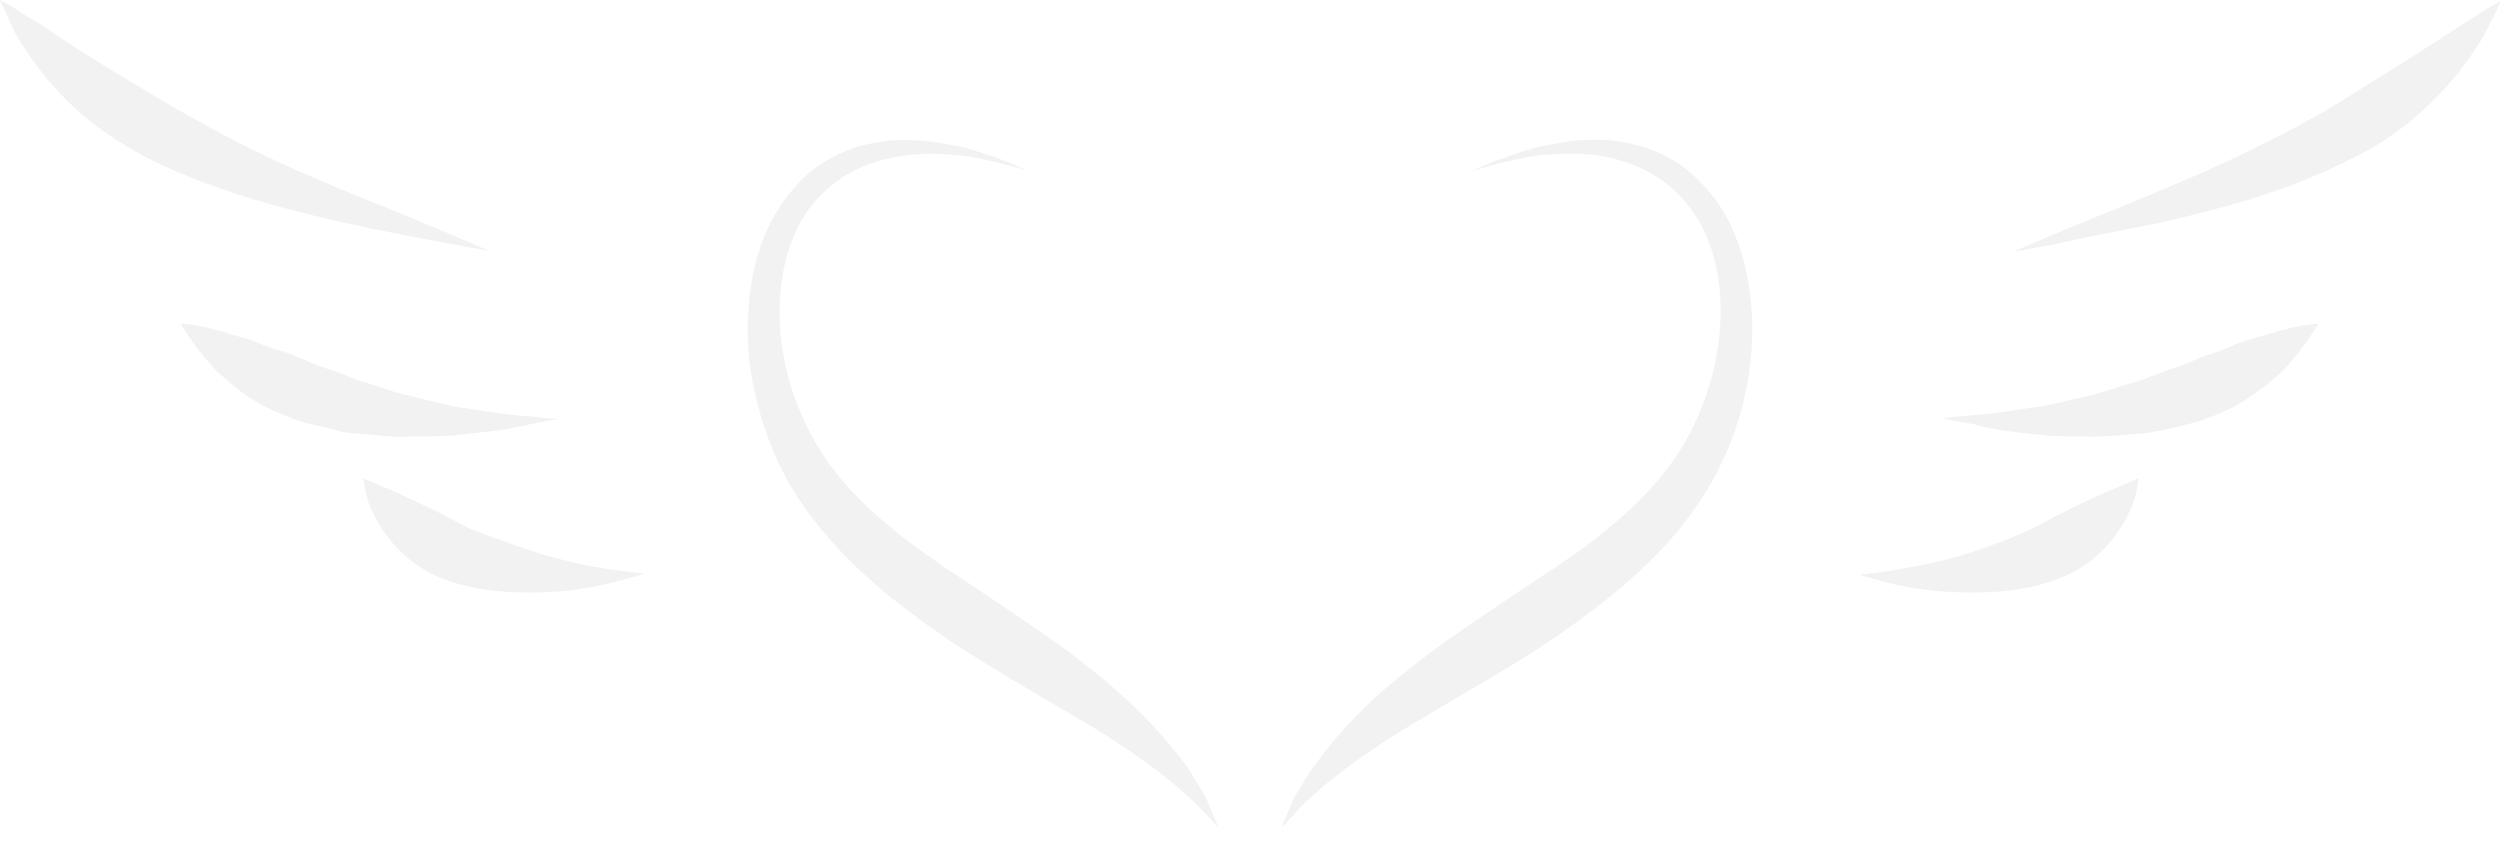
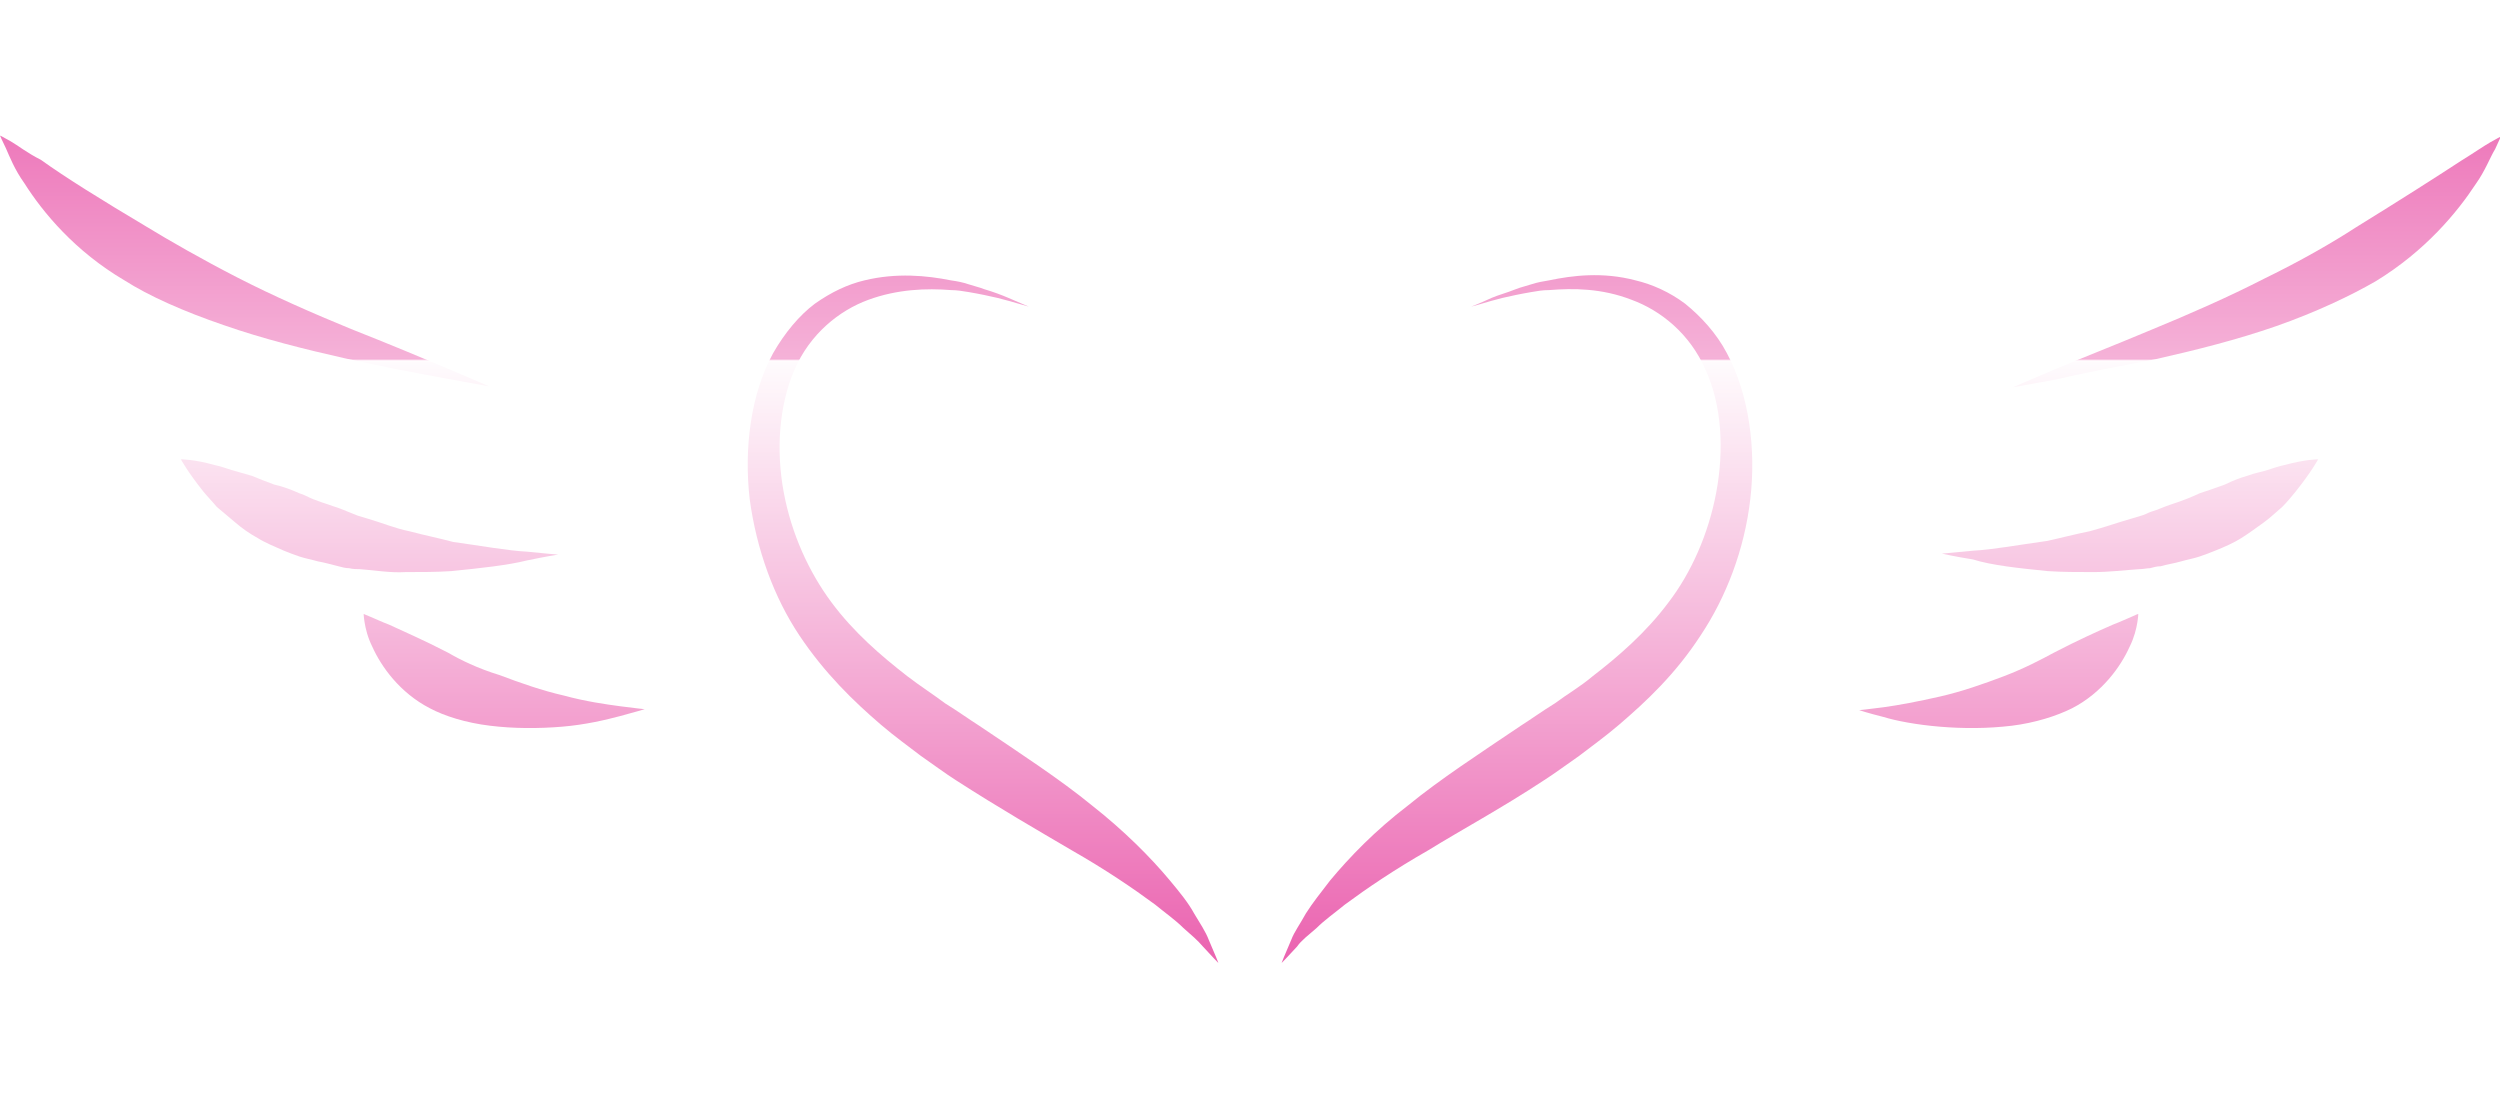
- <svg xmlns="http://www.w3.org/2000/svg" version="1.1" id="Layer_1" x="0px" y="0px" width="257.1px" height="86.4px" viewBox="0 0 257.1 86.4" style="enable-background:new 0 0 257.1 86.4;" xml:space="preserve">
-   <g>
-     <path style="fill:#F2F2F2;" d="M82.2,51.4c2.6,3.9,5.6,6.8,8.4,9.2c1.4,1.2,2.8,2.2,4.1,3.2c1.3,0.9,2.5,1.8,3.6,2.5   c4.5,2.9,8.5,5.2,11.9,7.2c3.5,2,6.3,3.9,8.6,5.6c1.1,0.9,2.1,1.6,2.9,2.4c0.8,0.7,1.5,1.3,2,1.9c1,1.1,1.6,1.7,1.6,1.7   s-0.3-0.8-1-2.4c-0.3-0.8-0.9-1.7-1.5-2.7c-0.6-1.1-1.5-2.2-2.5-3.4c-2-2.4-4.7-5.1-8-7.7c-3.3-2.7-7.3-5.3-11.6-8.2   c-1.1-0.7-2.2-1.5-3.5-2.3c-1.2-0.9-2.6-1.8-3.9-2.8c-2.7-2.1-5.5-4.5-7.8-7.6c-2.3-3.1-4.1-7-4.9-11.3c-0.8-4.3-0.5-8.9,1.1-12.6   c1.6-3.7,4.6-6.1,7.6-7.2c3-1.1,6-1.2,8.5-1c0.6,0,1.2,0.1,1.8,0.2c0.6,0.1,1.1,0.2,1.6,0.3c1,0.2,1.8,0.4,2.5,0.6   c1.4,0.4,2.1,0.6,2.1,0.6s-0.7-0.3-2.1-0.9c-0.7-0.3-1.5-0.6-2.5-0.9c-0.5-0.2-1-0.3-1.6-0.5c-0.6-0.2-1.1-0.3-1.8-0.4   c-2.5-0.5-5.6-0.8-8.9,0c-1.7,0.4-3.4,1.2-5.1,2.4c-1.6,1.2-3.1,3-4.3,5.1c-2.3,4.2-3,9.8-2.4,15C77.8,42.6,79.6,47.5,82.2,51.4z" />
-     <path style="fill:#F2F2F2;" d="M46.1,53.2c-2.5-1.3-4.6-2.2-6.1-2.9c-0.8-0.3-1.4-0.6-1.9-0.8c-0.5-0.2-0.7-0.3-0.7-0.3   s0,0.3,0.1,0.9c0.1,0.6,0.3,1.5,0.8,2.5c0.9,2,2.8,4.7,5.9,6.3c1.5,0.8,3.7,1.5,6.2,1.8c2.4,0.3,5,0.3,7.4,0.1   c2.4-0.2,4.5-0.7,6-1.1c1.5-0.4,2.5-0.7,2.5-0.7s-1-0.1-2.5-0.3c-1.5-0.2-3.6-0.5-5.8-1.1c-2.2-0.5-4.5-1.3-6.6-2.1   C49.1,54.8,47.3,53.9,46.1,53.2z" />
-     <path style="fill:#F2F2F2;" d="M42.1,40.7c-1.5-0.3-2.9-0.9-4.3-1.3c-0.3-0.1-0.7-0.2-1-0.3c-0.3-0.1-0.7-0.3-1-0.4   c-0.7-0.3-1.3-0.5-1.9-0.7c-0.6-0.2-1.2-0.4-1.7-0.6c-0.5-0.2-1-0.5-1.4-0.6c-0.9-0.4-1.7-0.7-2.6-0.9c-0.8-0.3-1.6-0.6-2.3-0.9   c-0.7-0.2-1.4-0.4-2.1-0.6c-0.6-0.2-1.2-0.4-1.7-0.5c-2.1-0.6-3.5-0.6-3.5-0.6s0.7,1.3,2.3,3.3c0.4,0.5,0.9,1,1.4,1.6   c0.6,0.5,1.2,1,1.9,1.6s1.4,1.1,2.3,1.6c0.8,0.5,1.8,0.9,2.7,1.3c0.5,0.2,1,0.4,1.6,0.6c0.6,0.2,1.2,0.3,1.9,0.5   c0.6,0.1,1.3,0.3,2.1,0.5c0.4,0.1,0.7,0.2,1.1,0.2c0.4,0.1,0.8,0.1,1.1,0.1c1.5,0.1,3.1,0.4,4.7,0.3c1.6,0,3.2,0,4.7-0.1   c3-0.3,5.8-0.6,7.8-1.1c1.9-0.4,3.2-0.6,3.2-0.6s-1.3-0.1-3.2-0.3c-2-0.1-4.7-0.6-7.6-1C45.1,41.4,43.6,41.1,42.1,40.7z" />
-     <path style="fill:#F2F2F2;" d="M2.5,4.9c1.9,3,5.2,7,10.3,10c2.5,1.6,6.1,3.2,10.2,4.6c4,1.4,8.4,2.5,12.4,3.4   c4,0.9,7.8,1.6,10.5,2.1c2.7,0.5,4.4,0.8,4.4,0.8s-1.6-0.7-4.2-1.8c-2.6-1.1-6.2-2.6-10-4.1c-3.9-1.6-8-3.4-11.7-5.3   c-3.7-1.9-7-3.8-9.3-5.2C10.4,6.6,6.7,4.3,4.2,2.5C2.8,1.8,1.8,1,1.1,0.6C0.4,0.2,0,0,0,0s0.2,0.5,0.6,1.3C1,2.2,1.5,3.5,2.5,4.9z" />
-     <path style="fill:#F2F2F2;" d="M135.4,81.5c0.8-0.8,1.8-1.5,2.9-2.4c2.3-1.7,5.1-3.6,8.6-5.6c3.4-2.1,7.5-4.3,11.9-7.2   c1.1-0.7,2.3-1.6,3.6-2.5c1.3-1,2.7-2,4.1-3.2c2.8-2.4,5.8-5.2,8.4-9.2c2.6-3.9,4.5-8.8,5.1-14c0.6-5.1-0.1-10.7-2.4-15   c-1.1-2.1-2.7-3.8-4.3-5.1c-1.6-1.2-3.4-2-5.1-2.4c-3.4-0.9-6.5-0.5-8.9,0c-0.6,0.1-1.2,0.2-1.8,0.4c-0.6,0.2-1.1,0.3-1.6,0.5   c-1,0.4-1.8,0.6-2.5,0.9c-1.3,0.6-2.1,0.9-2.1,0.9s0.8-0.2,2.1-0.6c0.7-0.2,1.5-0.4,2.5-0.6c0.5-0.1,1-0.2,1.6-0.3   c0.6-0.1,1.1-0.2,1.8-0.2c2.5-0.2,5.4-0.2,8.5,1c3,1.1,6,3.5,7.6,7.2c1.7,3.7,1.9,8.3,1.1,12.6c-0.8,4.3-2.6,8.3-4.9,11.3   c-2.3,3.1-5.2,5.6-7.8,7.6c-1.3,1.1-2.7,1.9-3.9,2.8c-1.3,0.8-2.4,1.6-3.5,2.3c-4.3,2.9-8.3,5.5-11.6,8.2c-3.4,2.6-6,5.3-8,7.7   c-1,1.3-1.8,2.3-2.5,3.4c-0.6,1.1-1.2,1.9-1.5,2.7c-0.7,1.6-1,2.4-1,2.4s0.6-0.6,1.6-1.7C133.8,82.8,134.6,82.2,135.4,81.5z" />
-     <path style="fill:#F2F2F2;" d="M199.5,60.8c2.4,0.2,4.9,0.2,7.4-0.1c2.4-0.3,4.6-1,6.2-1.8c3.1-1.6,5-4.3,5.9-6.3   c0.5-1,0.7-1.9,0.8-2.5c0.1-0.6,0.1-0.9,0.1-0.9s-0.3,0.1-0.7,0.3c-0.5,0.2-1.1,0.5-1.9,0.8c-1.6,0.7-3.6,1.6-6.1,2.9   c-1.3,0.7-3,1.6-5.1,2.4c-2.1,0.8-4.4,1.6-6.6,2.1c-2.2,0.5-4.3,0.9-5.8,1.1c-1.5,0.2-2.5,0.3-2.5,0.3s0.9,0.3,2.5,0.7   C195,60.2,197.1,60.6,199.5,60.8z" />
-     <path style="fill:#F2F2F2;" d="M210.6,44.8c1.5,0.1,3.1,0.1,4.7,0.1c1.6,0,3.2-0.2,4.7-0.3c0.4,0,0.8-0.1,1.1-0.1   c0.4-0.1,0.7-0.2,1.1-0.2c0.7-0.2,1.4-0.3,2.1-0.5c0.7-0.2,1.3-0.3,1.9-0.5c0.6-0.2,1.1-0.4,1.6-0.6c1-0.4,1.9-0.8,2.7-1.3   c0.8-0.5,1.6-1.1,2.3-1.6s1.3-1.1,1.9-1.6c0.5-0.5,1-1.1,1.4-1.6c1.6-2,2.3-3.3,2.3-3.3s-1.3,0-3.5,0.6c-0.5,0.1-1.1,0.3-1.7,0.5   c-0.6,0.2-1.3,0.3-2.1,0.6c-0.7,0.2-1.5,0.5-2.3,0.9c-0.8,0.3-1.7,0.6-2.6,0.9c-0.4,0.2-0.9,0.4-1.4,0.6c-0.5,0.2-1.1,0.4-1.7,0.6   c-0.6,0.2-1.2,0.5-1.9,0.7c-0.3,0.1-0.6,0.3-1,0.4c-0.3,0.1-0.7,0.2-1,0.3c-1.4,0.4-2.8,0.9-4.3,1.3c-1.5,0.3-3,0.7-4.4,1   c-2.9,0.4-5.6,0.9-7.6,1c-2,0.2-3.2,0.3-3.2,0.3s1.3,0.3,3.2,0.6C204.8,44.2,207.6,44.5,210.6,44.8z" />
-     <path style="fill:#F2F2F2;" d="M221.7,23c4-0.9,8.4-2,12.4-3.4c4-1.4,7.6-3.1,10.2-4.6c5.1-3.1,8.4-7.1,10.3-10   c1-1.4,1.5-2.8,2-3.6c0.4-0.9,0.6-1.3,0.6-1.3s-0.4,0.2-1.1,0.6c-0.7,0.4-1.7,1.1-3,1.9c-2.6,1.7-6.2,4-10.9,6.9   c-2.3,1.5-5.6,3.4-9.3,5.2c-3.7,1.9-7.8,3.7-11.7,5.3c-3.8,1.6-7.4,3-10,4.1c-2.6,1.1-4.2,1.8-4.2,1.8s1.7-0.3,4.4-0.8   C213.9,24.5,217.6,23.8,221.7,23z" />
+ <svg xmlns="http://www.w3.org/2000/svg" id="Layer_1" version="1.1" x="0px" y="0px" width="900px" height="400px" viewBox="0 0 257.1 86.4" style="enable-background:new 0 0 257.1 86.4;" xml:space="preserve">
+   <g fill="url(#pattern)">
+     <path d="M82.2,51.4c2.6,3.9,5.6,6.8,8.4,9.2c1.4,1.2,2.8,2.2,4.1,3.2c1.3,0.9,2.5,1.8,3.6,2.5   c4.5,2.9,8.5,5.2,11.9,7.2c3.5,2,6.3,3.9,8.6,5.6c1.1,0.9,2.1,1.6,2.9,2.4c0.8,0.7,1.5,1.3,2,1.9c1,1.1,1.6,1.7,1.6,1.7   s-0.3-0.8-1-2.4c-0.3-0.8-0.9-1.7-1.5-2.7c-0.6-1.1-1.5-2.2-2.5-3.4c-2-2.4-4.7-5.1-8-7.7c-3.3-2.7-7.3-5.3-11.6-8.2   c-1.1-0.7-2.2-1.5-3.5-2.3c-1.2-0.9-2.6-1.8-3.9-2.8c-2.7-2.1-5.5-4.5-7.8-7.6c-2.3-3.1-4.1-7-4.9-11.3c-0.8-4.3-0.5-8.9,1.1-12.6   c1.6-3.7,4.6-6.1,7.6-7.2c3-1.1,6-1.2,8.5-1c0.6,0,1.2,0.1,1.8,0.2c0.6,0.1,1.1,0.2,1.6,0.3c1,0.2,1.8,0.4,2.5,0.6   c1.4,0.4,2.1,0.6,2.1,0.6s-0.7-0.3-2.1-0.9c-0.7-0.3-1.5-0.6-2.5-0.9c-0.5-0.2-1-0.3-1.6-0.5c-0.6-0.2-1.1-0.3-1.8-0.4   c-2.5-0.5-5.6-0.8-8.9,0c-1.7,0.4-3.4,1.2-5.1,2.4c-1.6,1.2-3.1,3-4.3,5.1c-2.3,4.2-3,9.8-2.4,15C77.8,42.6,79.6,47.5,82.2,51.4z" />
+     <path d="M46.1,53.2c-2.5-1.3-4.6-2.2-6.1-2.9c-0.8-0.3-1.4-0.6-1.9-0.8c-0.5-0.2-0.7-0.3-0.7-0.3   s0,0.3,0.1,0.9c0.1,0.6,0.3,1.5,0.8,2.5c0.9,2,2.8,4.7,5.9,6.3c1.5,0.8,3.7,1.5,6.2,1.8c2.4,0.3,5,0.3,7.4,0.1   c2.4-0.2,4.5-0.7,6-1.1c1.5-0.4,2.5-0.7,2.5-0.7s-1-0.1-2.5-0.3c-1.5-0.2-3.6-0.5-5.8-1.1c-2.2-0.5-4.5-1.3-6.6-2.1   C49.1,54.8,47.3,53.9,46.1,53.2z" />
+     <path d="M42.1,40.7c-1.5-0.3-2.9-0.9-4.3-1.3c-0.3-0.1-0.7-0.2-1-0.3c-0.3-0.1-0.7-0.3-1-0.4   c-0.7-0.3-1.3-0.5-1.9-0.7c-0.6-0.2-1.2-0.4-1.7-0.6c-0.5-0.2-1-0.5-1.4-0.6c-0.9-0.4-1.7-0.7-2.6-0.9c-0.8-0.3-1.6-0.6-2.3-0.9   c-0.7-0.2-1.4-0.4-2.1-0.6c-0.6-0.2-1.2-0.4-1.7-0.5c-2.1-0.6-3.5-0.6-3.5-0.6s0.7,1.3,2.3,3.3c0.4,0.5,0.9,1,1.4,1.6   c0.6,0.5,1.2,1,1.9,1.6s1.4,1.1,2.3,1.6c0.8,0.5,1.8,0.9,2.7,1.3c0.5,0.2,1,0.4,1.6,0.6c0.6,0.2,1.2,0.3,1.9,0.5   c0.6,0.1,1.3,0.3,2.1,0.5c0.4,0.1,0.7,0.2,1.1,0.2c0.4,0.1,0.8,0.1,1.1,0.1c1.5,0.1,3.1,0.4,4.7,0.3c1.6,0,3.2,0,4.7-0.1   c3-0.3,5.8-0.6,7.8-1.1c1.9-0.4,3.2-0.6,3.2-0.6s-1.3-0.1-3.2-0.3c-2-0.1-4.7-0.6-7.6-1C45.1,41.4,43.6,41.1,42.1,40.7z" />
+     <path d="M2.5,4.9c1.9,3,5.2,7,10.3,10c2.5,1.6,6.1,3.2,10.2,4.6c4,1.4,8.4,2.5,12.4,3.4   c4,0.9,7.8,1.6,10.5,2.1c2.7,0.5,4.4,0.8,4.4,0.8s-1.6-0.7-4.2-1.8c-2.6-1.1-6.2-2.6-10-4.1c-3.9-1.6-8-3.4-11.7-5.3   c-3.7-1.9-7-3.8-9.3-5.2C10.4,6.6,6.7,4.3,4.2,2.5C2.8,1.8,1.8,1,1.1,0.6C0.4,0.2,0,0,0,0s0.2,0.5,0.6,1.3C1,2.2,1.5,3.5,2.5,4.9z" />
+     <path d="M135.4,81.5c0.8-0.8,1.8-1.5,2.9-2.4c2.3-1.7,5.1-3.6,8.6-5.6c3.4-2.1,7.5-4.3,11.9-7.2   c1.1-0.7,2.3-1.6,3.6-2.5c1.3-1,2.7-2,4.1-3.2c2.8-2.4,5.8-5.2,8.4-9.2c2.6-3.9,4.5-8.8,5.1-14c0.6-5.1-0.1-10.7-2.4-15   c-1.1-2.1-2.7-3.8-4.3-5.1c-1.6-1.2-3.4-2-5.1-2.4c-3.4-0.9-6.5-0.5-8.9,0c-0.6,0.1-1.2,0.2-1.8,0.4c-0.6,0.2-1.1,0.3-1.6,0.5   c-1,0.4-1.8,0.6-2.5,0.9c-1.3,0.6-2.1,0.9-2.1,0.9s0.8-0.2,2.1-0.6c0.7-0.2,1.5-0.4,2.5-0.6c0.5-0.1,1-0.2,1.6-0.3   c0.6-0.1,1.1-0.2,1.8-0.2c2.5-0.2,5.4-0.2,8.5,1c3,1.1,6,3.5,7.6,7.2c1.7,3.7,1.9,8.3,1.1,12.6c-0.8,4.3-2.6,8.3-4.9,11.3   c-2.3,3.1-5.2,5.6-7.8,7.6c-1.3,1.1-2.7,1.9-3.9,2.8c-1.3,0.8-2.4,1.6-3.5,2.3c-4.3,2.9-8.3,5.5-11.6,8.2c-3.4,2.6-6,5.3-8,7.7   c-1,1.3-1.8,2.3-2.5,3.4c-0.6,1.1-1.2,1.9-1.5,2.7c-0.7,1.6-1,2.4-1,2.4s0.6-0.6,1.6-1.7C133.8,82.8,134.6,82.2,135.4,81.5z" />
+     <path d="M199.5,60.8c2.4,0.2,4.9,0.2,7.4-0.1c2.4-0.3,4.6-1,6.2-1.8c3.1-1.6,5-4.3,5.9-6.3   c0.5-1,0.7-1.9,0.8-2.5c0.1-0.6,0.1-0.9,0.1-0.9s-0.3,0.1-0.7,0.3c-0.5,0.2-1.1,0.5-1.9,0.8c-1.6,0.7-3.6,1.6-6.1,2.9   c-1.3,0.7-3,1.6-5.1,2.4c-2.1,0.8-4.4,1.6-6.6,2.1c-2.2,0.5-4.3,0.9-5.8,1.1c-1.5,0.2-2.5,0.3-2.5,0.3s0.9,0.3,2.5,0.7   C195,60.2,197.1,60.6,199.5,60.8z" />
+     <path d="M210.6,44.8c1.5,0.1,3.1,0.1,4.7,0.1c1.6,0,3.2-0.2,4.7-0.3c0.4,0,0.8-0.1,1.1-0.1   c0.4-0.1,0.7-0.2,1.1-0.2c0.7-0.2,1.4-0.3,2.1-0.5c0.7-0.2,1.3-0.3,1.9-0.5c0.6-0.2,1.1-0.4,1.6-0.6c1-0.4,1.9-0.8,2.7-1.3   c0.8-0.5,1.6-1.1,2.3-1.6s1.3-1.1,1.9-1.6c0.5-0.5,1-1.1,1.4-1.6c1.6-2,2.3-3.3,2.3-3.3s-1.3,0-3.5,0.6c-0.5,0.1-1.1,0.3-1.7,0.5   c-0.6,0.2-1.3,0.3-2.1,0.6c-0.7,0.2-1.5,0.5-2.3,0.9c-0.8,0.3-1.7,0.6-2.6,0.9c-0.4,0.2-0.9,0.4-1.4,0.6c-0.5,0.2-1.1,0.4-1.7,0.6   c-0.6,0.2-1.2,0.5-1.9,0.7c-0.3,0.1-0.6,0.3-1,0.4c-0.3,0.1-0.7,0.2-1,0.3c-1.4,0.4-2.8,0.9-4.3,1.3c-1.5,0.3-3,0.7-4.4,1   c-2.9,0.4-5.6,0.9-7.6,1c-2,0.2-3.2,0.3-3.2,0.3s1.3,0.3,3.2,0.6C204.8,44.2,207.6,44.5,210.6,44.8z" />
+     <path d="M221.7,23c4-0.9,8.4-2,12.4-3.4c4-1.4,7.6-3.1,10.2-4.6c5.1-3.1,8.4-7.1,10.3-10   c1-1.4,1.5-2.8,2-3.6c0.4-0.9,0.6-1.3,0.6-1.3s-0.4,0.2-1.1,0.6c-0.7,0.4-1.7,1.1-3,1.9c-2.6,1.7-6.2,4-10.9,6.9   c-2.3,1.5-5.6,3.4-9.3,5.2c-3.7,1.9-7.8,3.7-11.7,5.3c-3.8,1.6-7.4,3-10,4.1c-2.6,1.1-4.2,1.8-4.2,1.8s1.7-0.3,4.4-0.8   C213.9,24.5,217.6,23.8,221.7,23z" />
  </g>
+   <defs>
+     <linearGradient id="gradient" x1="0%" y1="100%" x2="0%" y2="0">
+       <stop offset="0" style="stop-color:#fff;" />
+       <stop offset="50%" style="stop-color:#de037f;" />
+       <stop offset="150%" style="stop-color:#fff;" />
+       <stop offset="0" style="stop-color:#de037f;" />
+     </linearGradient>
+     <pattern id="pattern" x="0" y="0" width="200%" height="233%" patternUnits="userSpaceOnUse">
+       <rect x="0" y="-73.29%" width="100%" height="100%" fill="url(#gradient)">
+         <animate attributeType="XML" attributeName="y" from="0" to="-100%" dur="1200ms" repeatCount="indefinite" />
+       </rect>
+       <rect x="0" y="23.078" width="100%" height="100%" fill="url(#gradient)">
+         <animate attributeType="XML" attributeName="y" from="100%" to="0" dur="1200ms" repeatCount="indefinite" />
+       </rect>
+     </pattern>
+   </defs>
</svg>
